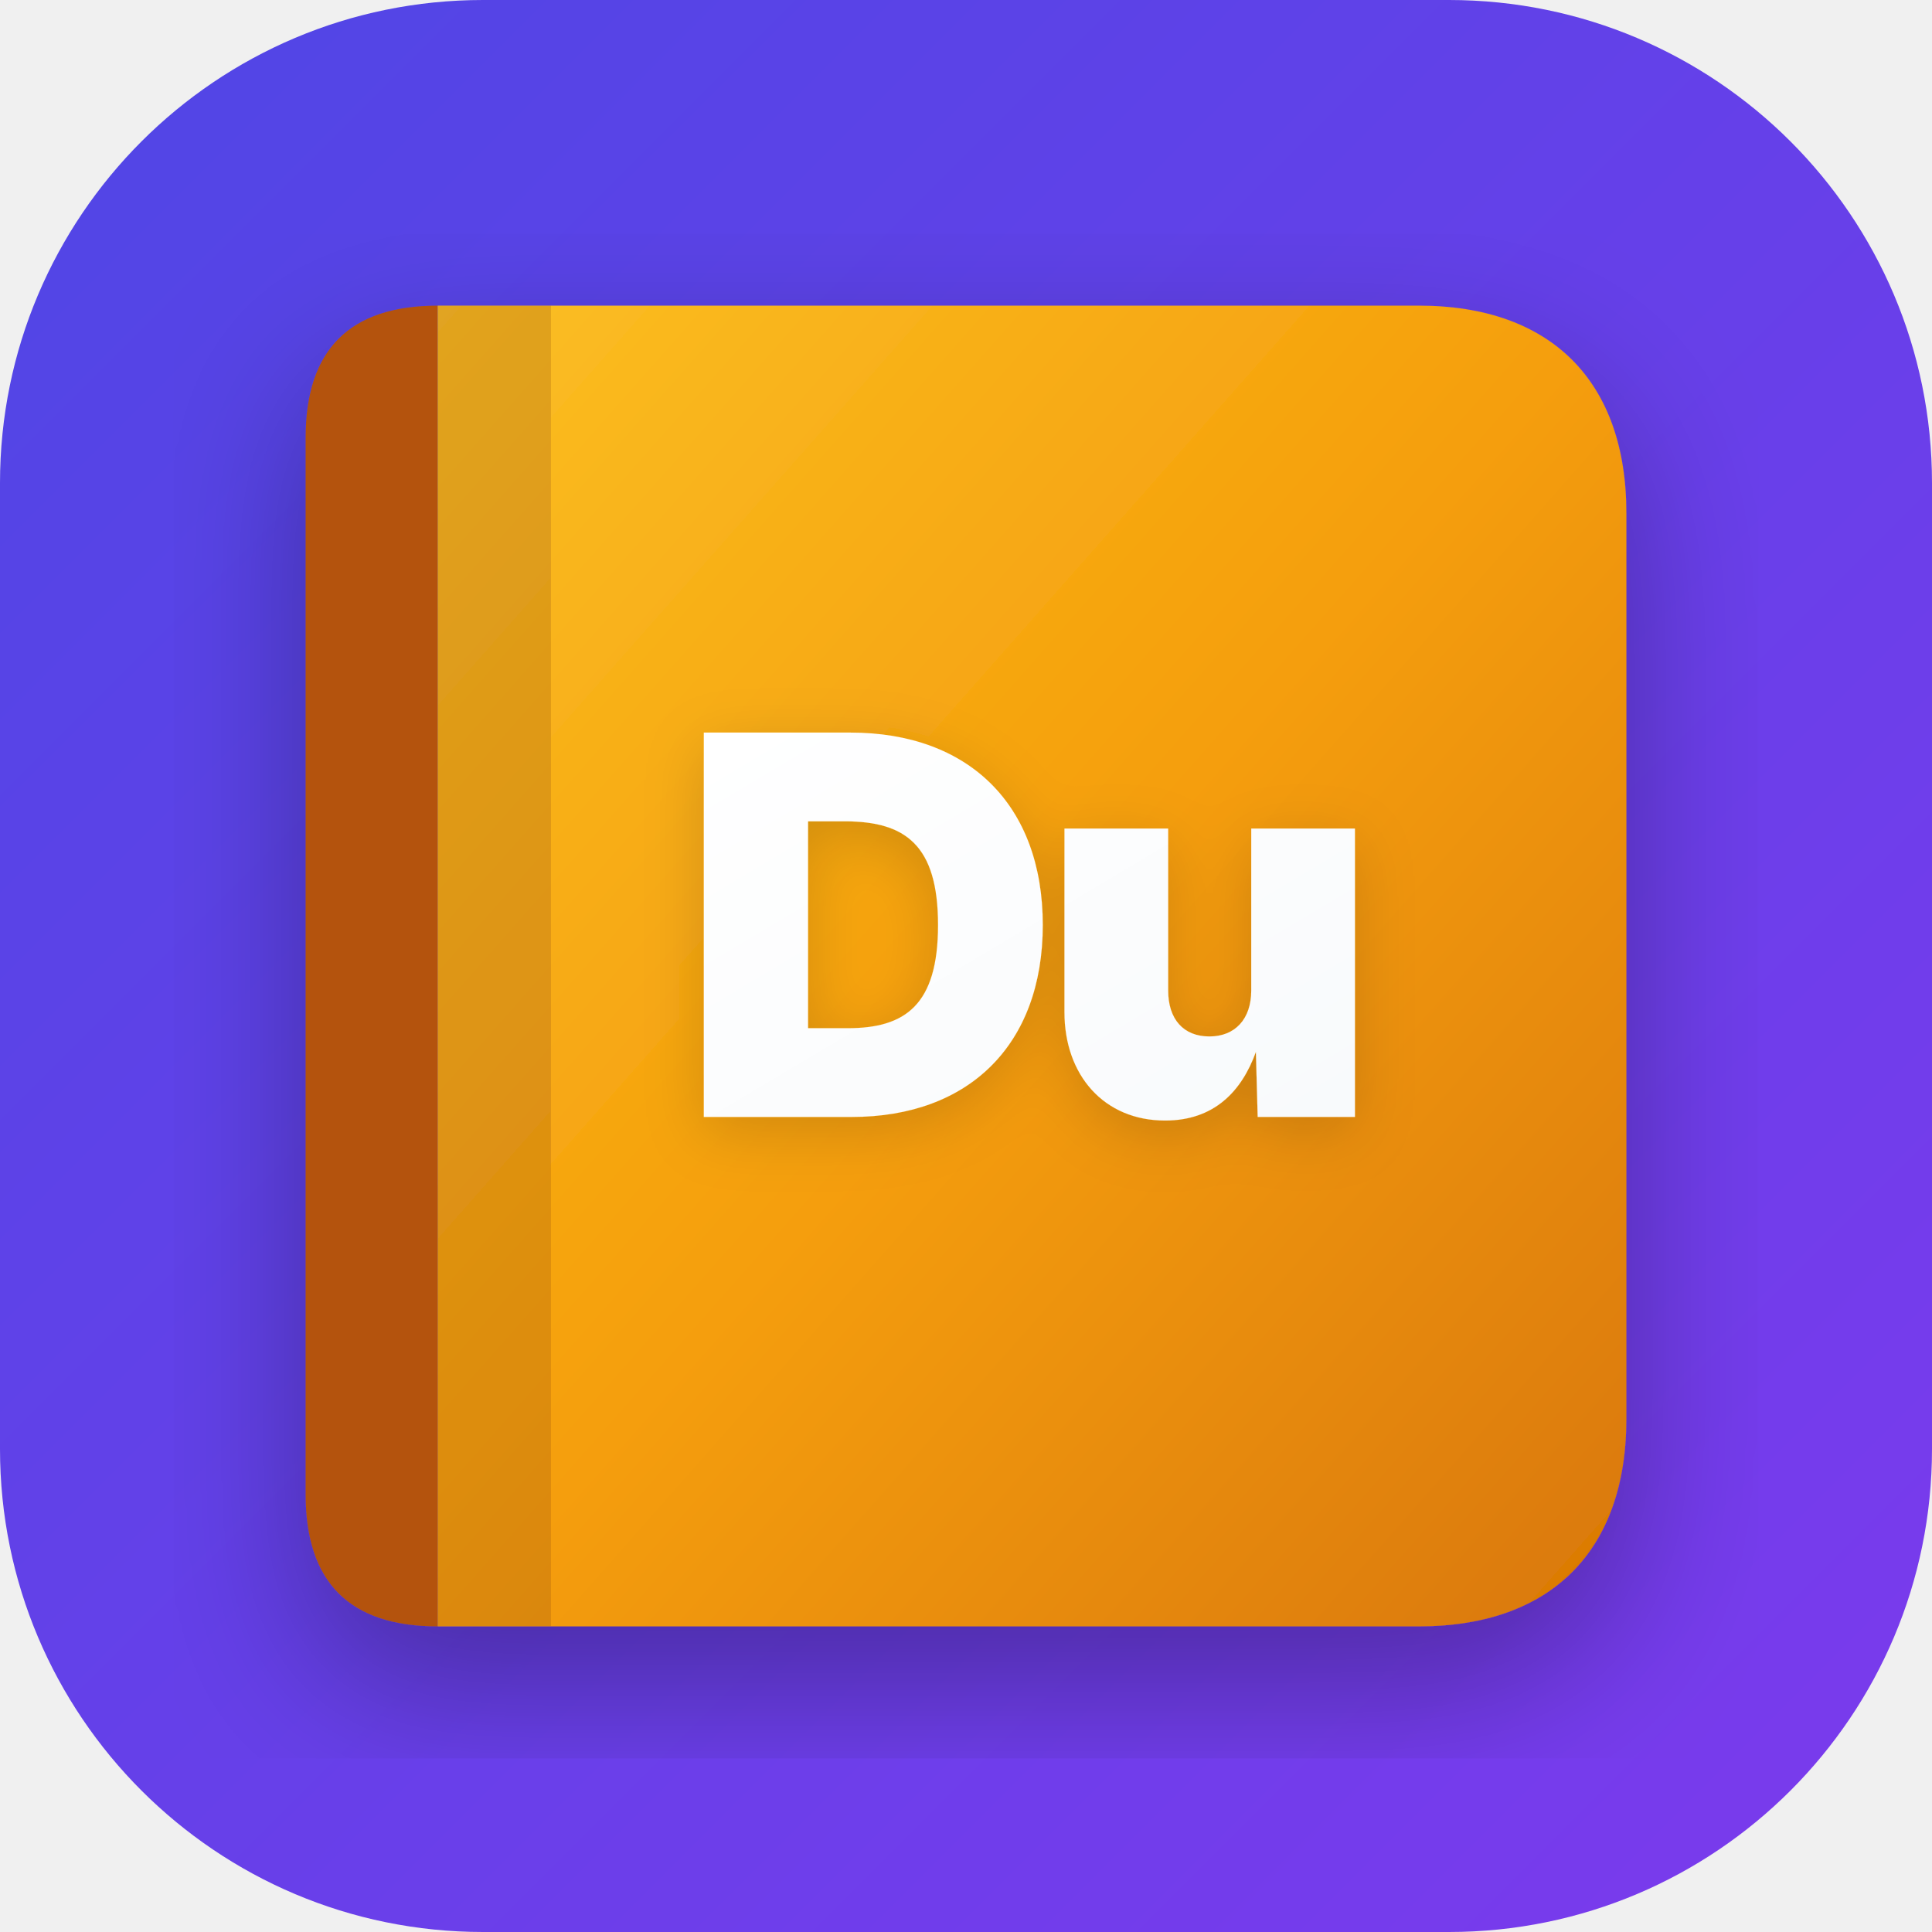
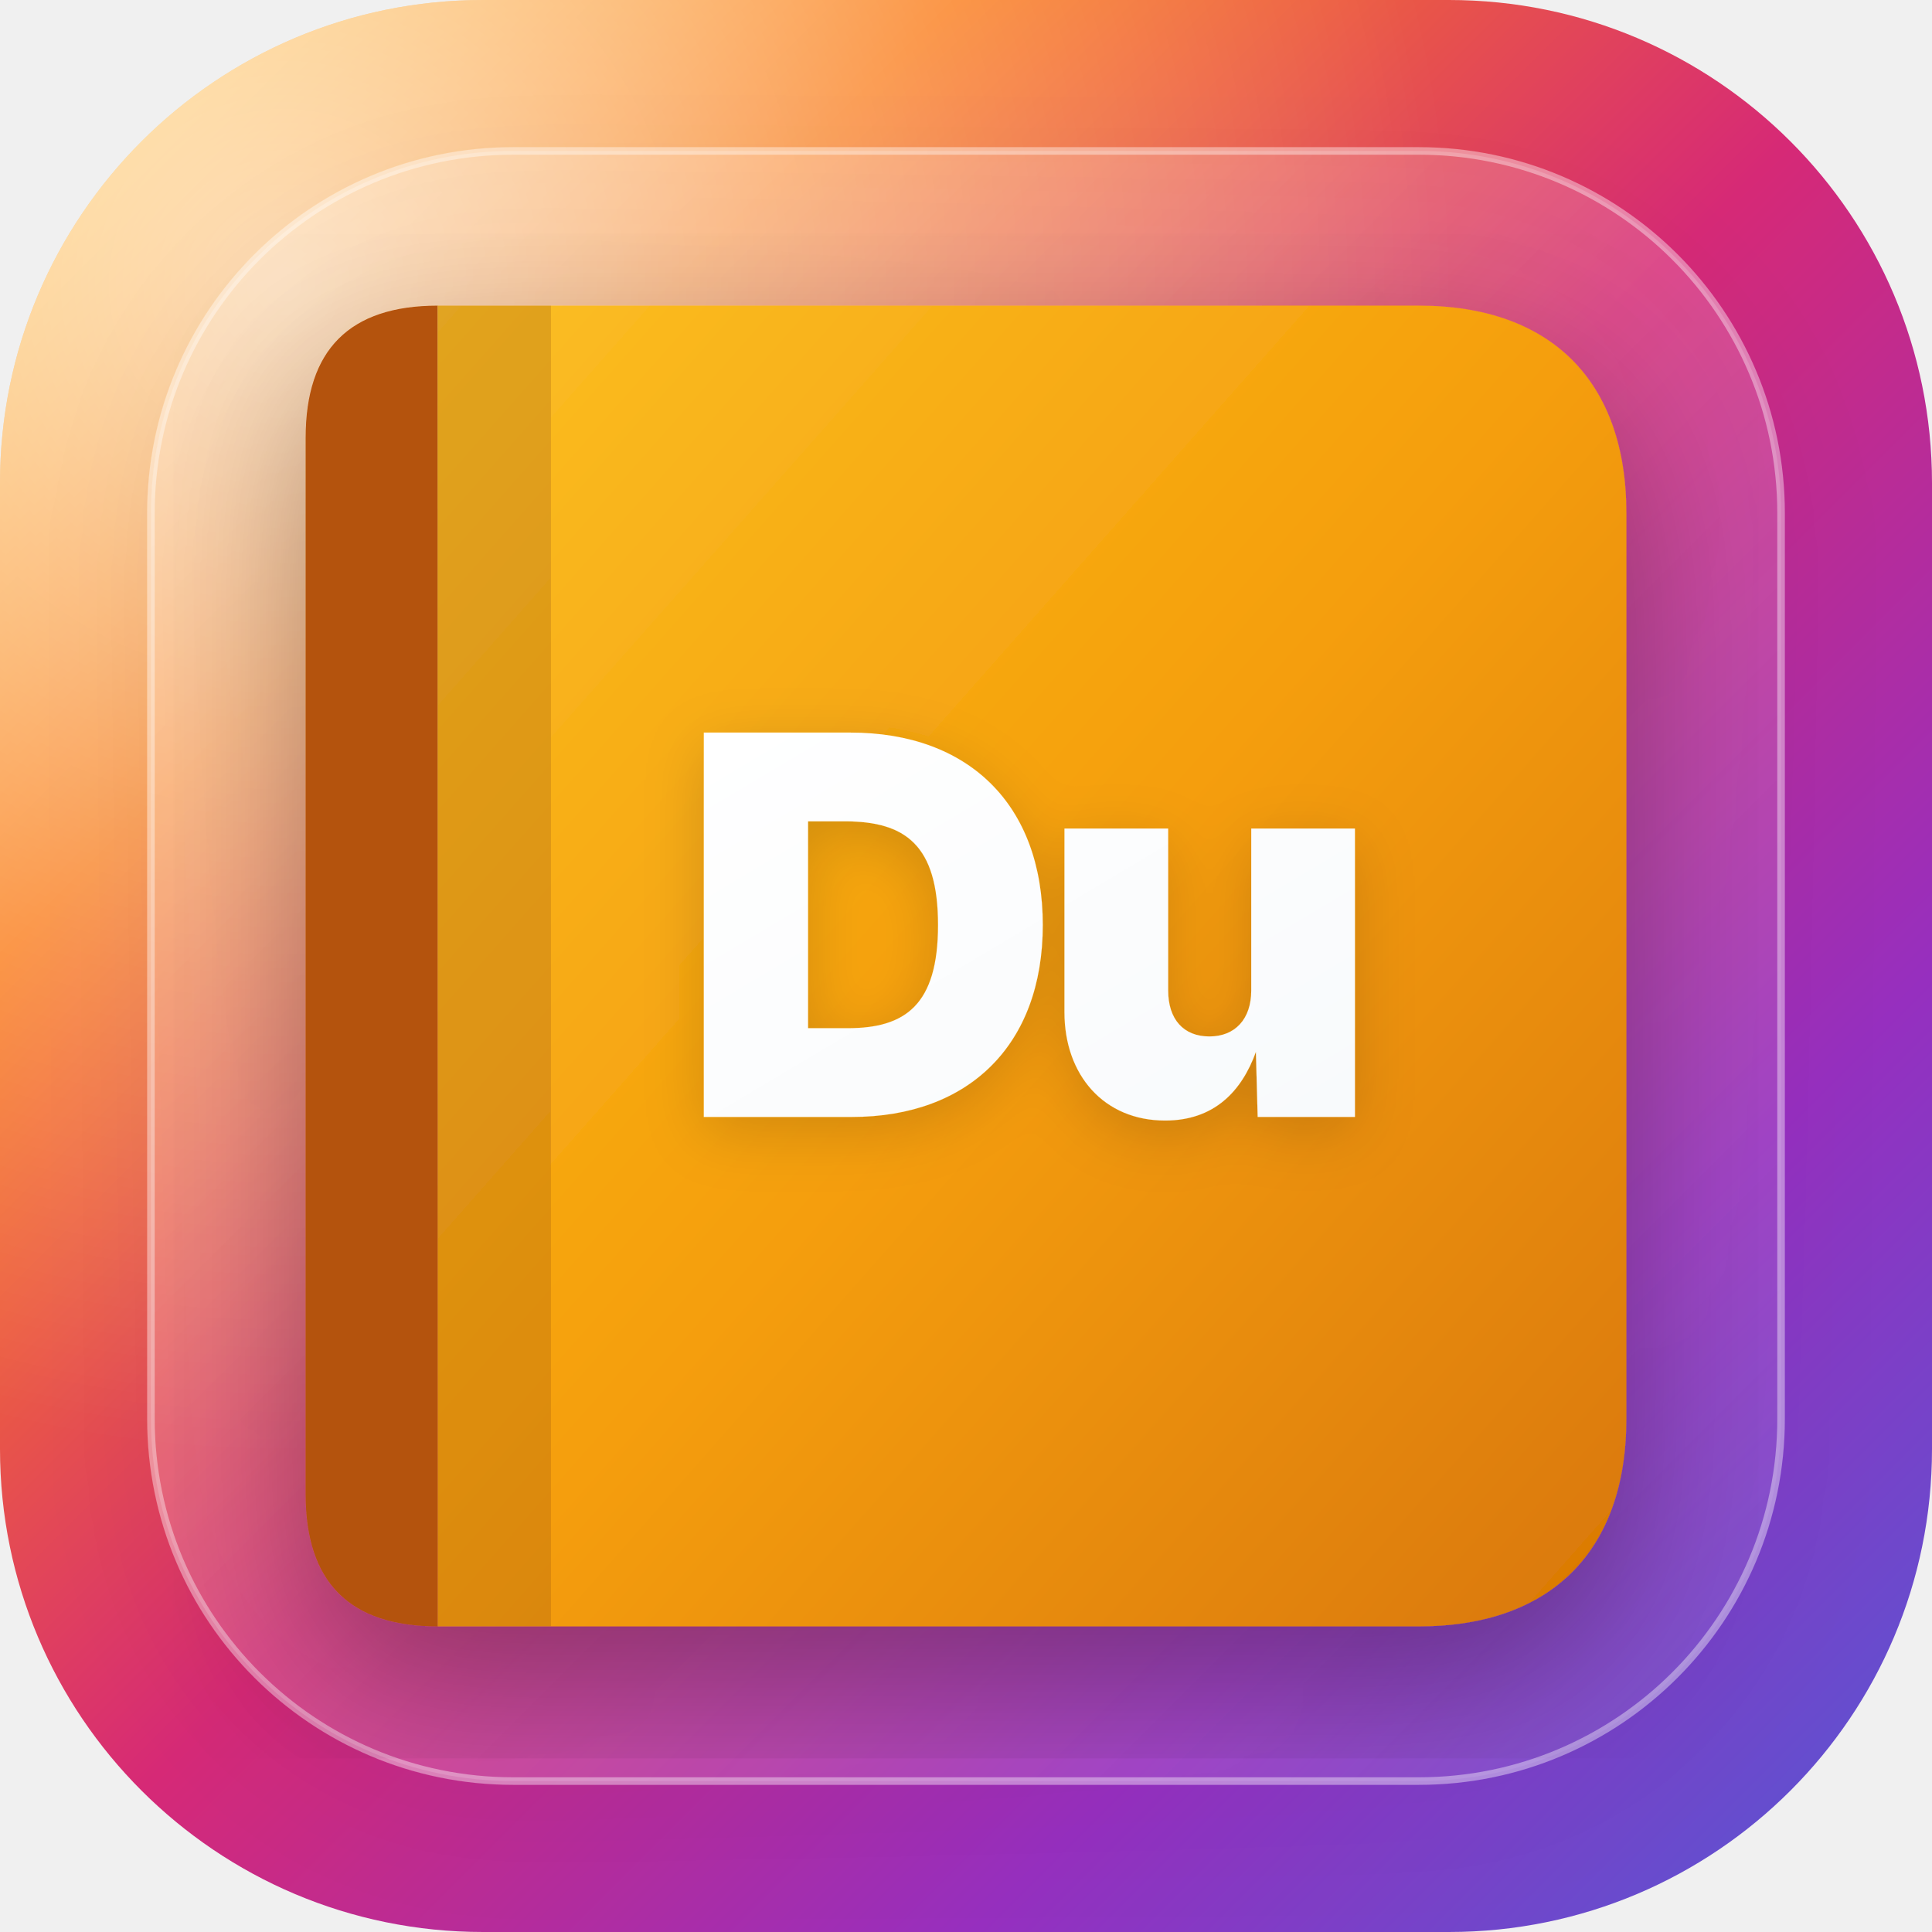
<svg xmlns="http://www.w3.org/2000/svg" viewBox="0 0 512 512" width="512" height="512">
  <defs>
-     <linearGradient id="bgGrad" x1="0%" y1="0%" x2="100%" y2="100%">
-       <stop offset="0%" stop-color="#4f46e5" />
-       <stop offset="100%" stop-color="#7c3aed" />
+     <linearGradient id="instaGrad" x1="0%" y1="0%" x2="100%" y2="100%">
+       <stop offset="0%" stop-color="#feda75" />
+       <stop offset="25%" stop-color="#fa7e1e" />
+       <stop offset="50%" stop-color="#d62976" />
+       <stop offset="75%" stop-color="#962fbf" />
+       <stop offset="100%" stop-color="#4f5bd5" />
+     </linearGradient>
+     <radialGradient id="sunlight" cx="15%" cy="15%" r="60%">
+       <stop offset="0%" stop-color="#ffffff" stop-opacity="0.6" />
+       <stop offset="60%" stop-color="#ffffff" stop-opacity="0.2" />
+       <stop offset="100%" stop-color="#ffffff" stop-opacity="0" />
+     </radialGradient>
+     <linearGradient id="glassFill" x1="0%" y1="0%" x2="100%" y2="100%">
+       <stop offset="0%" stop-color="#ffffff" stop-opacity="0.25" />
+       <stop offset="100%" stop-color="#ffffff" stop-opacity="0.05" />
    </linearGradient>
    <linearGradient id="goldGrad" x1="0%" y1="0%" x2="100%" y2="100%">
      <stop offset="0%" stop-color="#fbbf24" />
      <stop offset="50%" stop-color="#f59e0b" />
      <stop offset="100%" stop-color="#d97706" />
    </linearGradient>
    <linearGradient id="pageGrad" x1="0%" y1="0%" x2="0%" y2="100%">
      <stop offset="0%" stop-color="#ffffff" />
      <stop offset="100%" stop-color="#e2e8f0" />
    </linearGradient>
    <linearGradient id="duGrad" x1="0%" y1="0%" x2="100%" y2="100%">
      <stop offset="0%" stop-color="#ffffff" />
      <stop offset="100%" stop-color="#f8fafc" />
    </linearGradient>
    <filter id="dropShadow" x="-10%" y="-10%" width="120%" height="120%">
      <feDropShadow dx="0" dy="16" stdDeviation="20" flood-color="#000000" flood-opacity="0.3" />
    </filter>
+     <filter id="glassShadow" x="-10%" y="-10%" width="120%" height="120%">
+       <feDropShadow dx="0" dy="12" stdDeviation="15" flood-color="#000000" flood-opacity="0.2" />
+     </filter>
  </defs>
-   <rect width="512" height="512" rx="128" fill="url(#bgGrad)" />
+   <rect width="512" height="512" rx="128" fill="url(#instaGrad)" />
+   <rect width="512" height="512" rx="128" fill="url(#sunlight)" />
+   <rect x="40" y="40" width="432" height="432" rx="96" fill="url(#glassFill)" stroke="#ffffff" stroke-width="2" stroke-opacity="0.4" filter="url(#glassShadow)" />
  <g filter="url(#dropShadow)" transform="translate(6, 1)">
    <path d="M 120,110 L 380,110 C 400,110 410,125 410,140 L 410,380 C 410,395 400,410 380,410 L 120,410 Z" fill="url(#pageGrad)" />
    <path d="M 110,80 Q 75,80 75,115 L 75,395 Q 75,430 110,430 Z" fill="#b45309" />
    <path d="M 110,80 L 370,80 C 405,80 425,100 425,135 L 425,375 C 425,410 405,430 370,430 L 110,430 Z" fill="url(#goldGrad)" />
    <path d="M 110,80 L 140,80 L 140,430 L 110,430 Z" fill="#78350f" opacity="0.2" />
    <text x="267" y="295" font-family="'Outfit', 'Inter', 'Segoe UI', Arial, sans-serif" font-weight="900" font-size="140" fill="url(#duGrad)" text-anchor="middle" style="letter-spacing: -6px; filter: drop-shadow(0px 4px 8px rgba(0,0,0,0.15));">Du</text>
  </g>
</svg>
